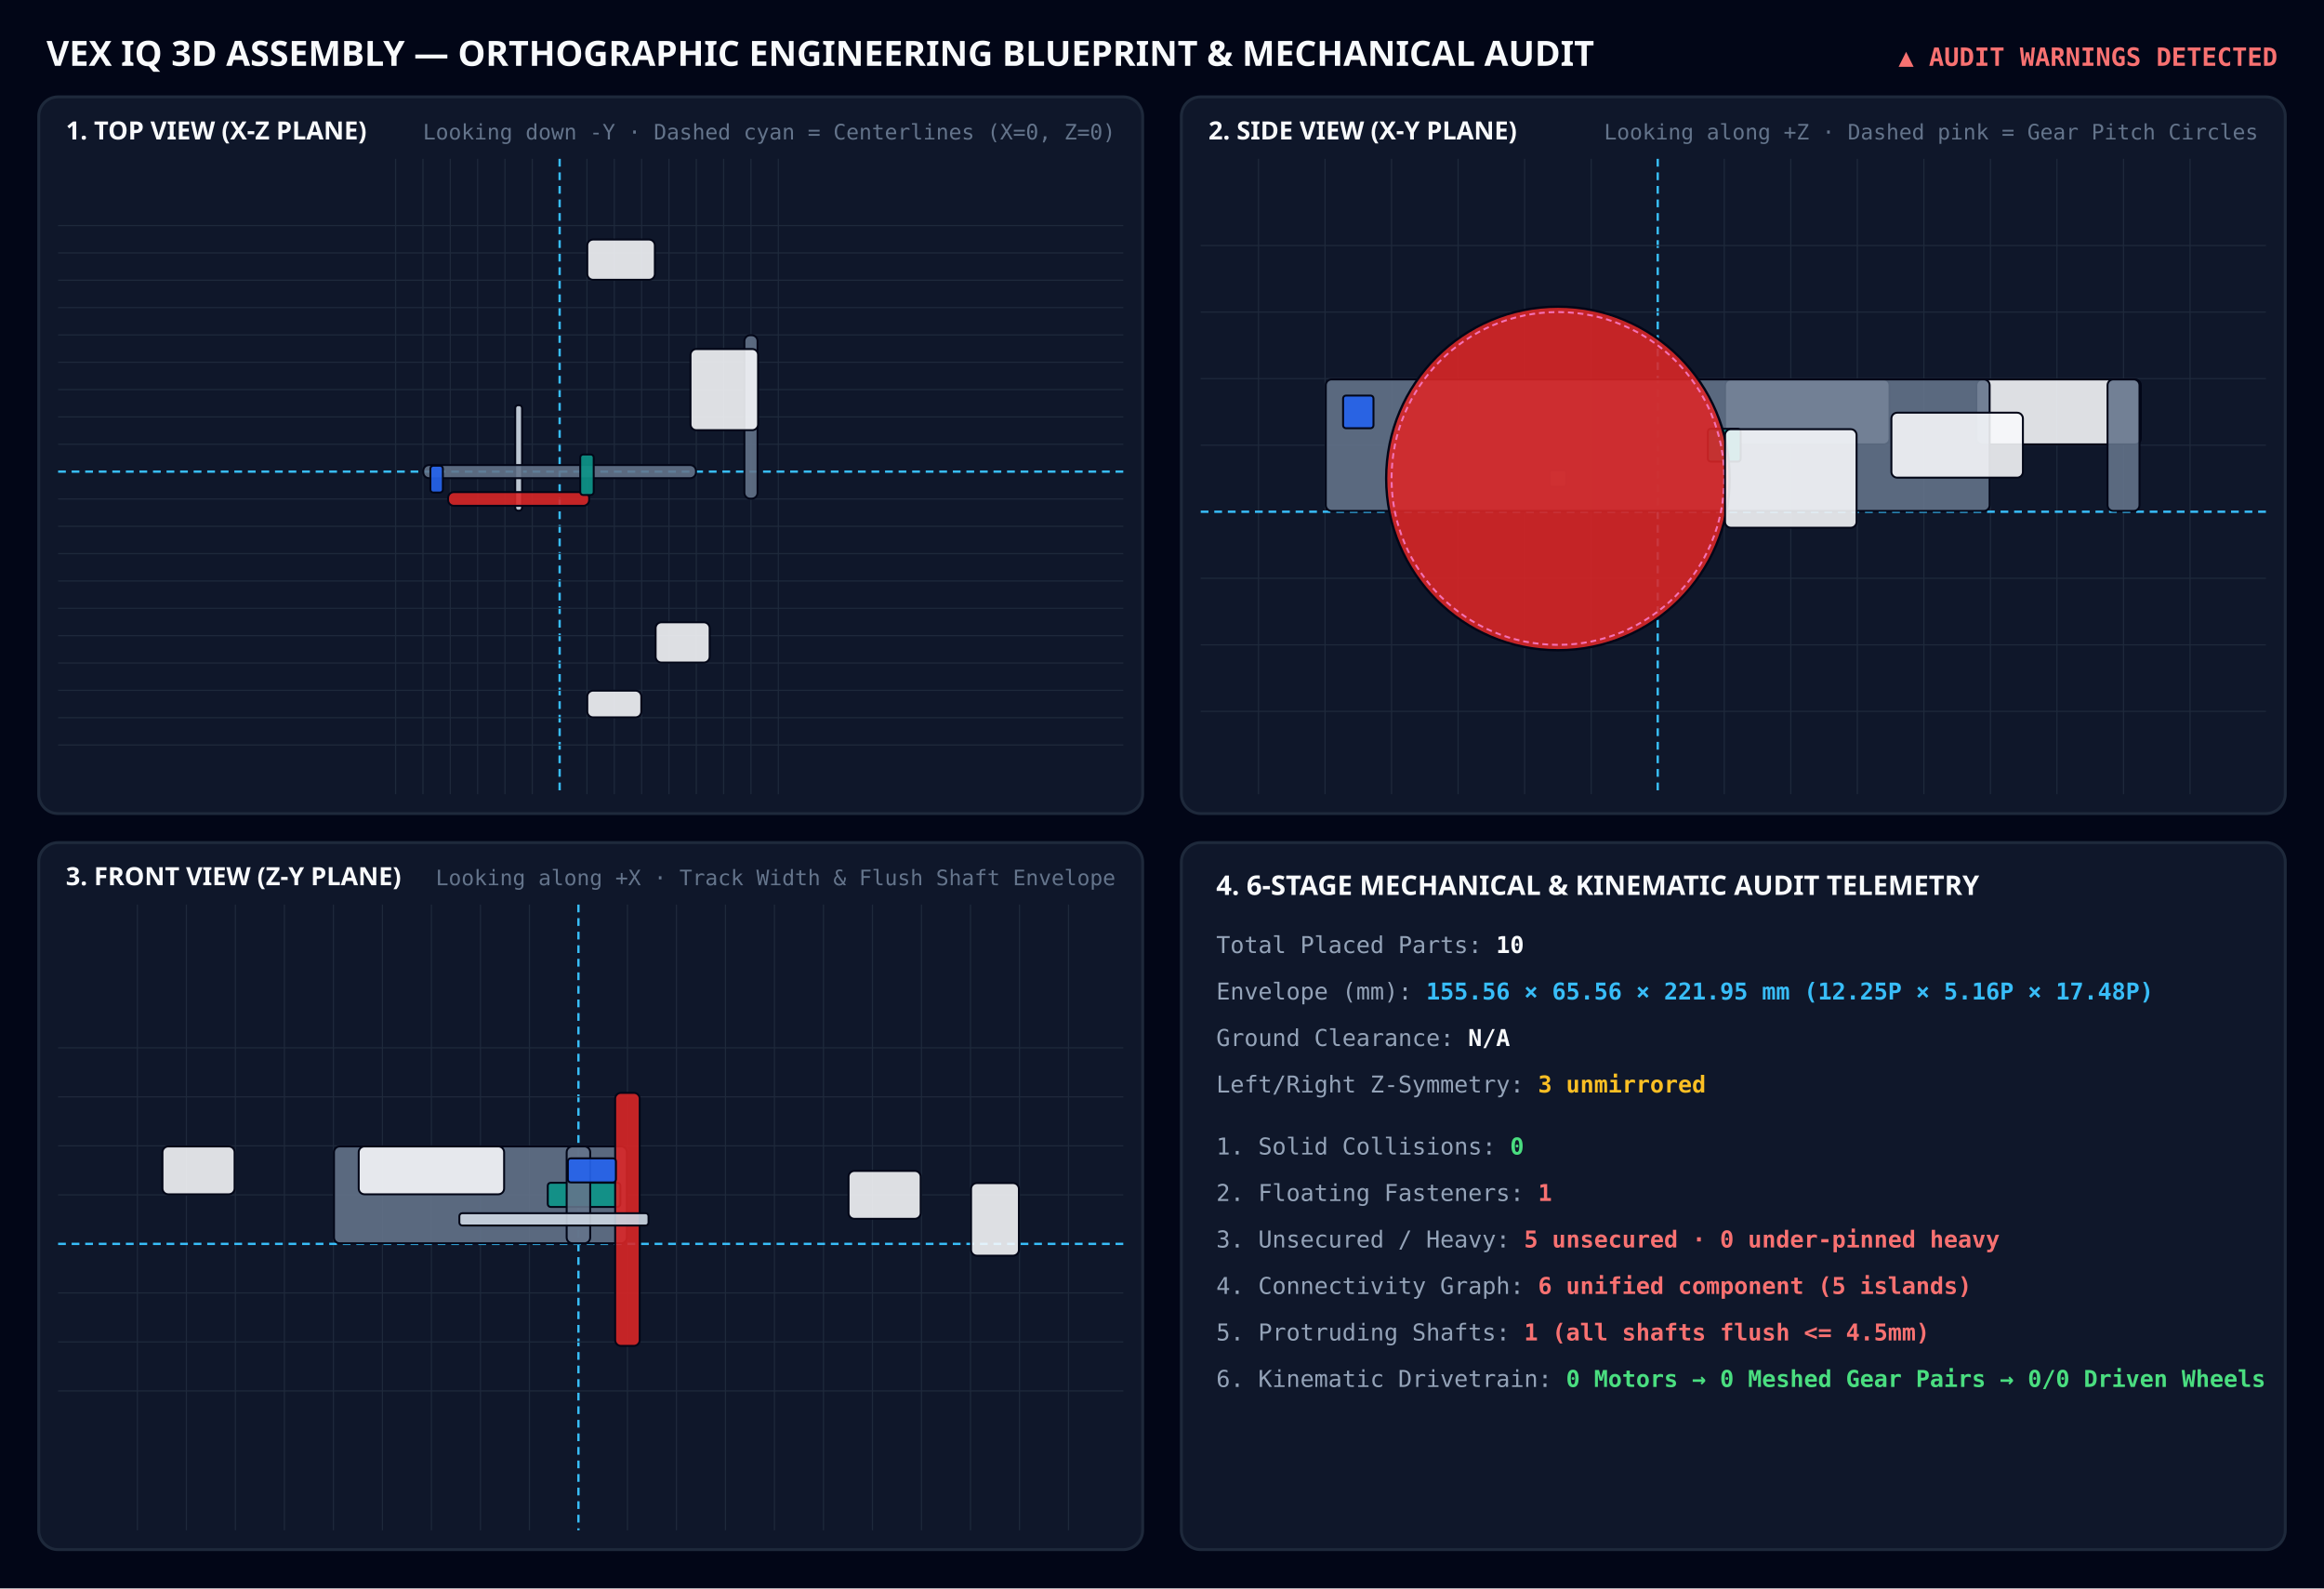
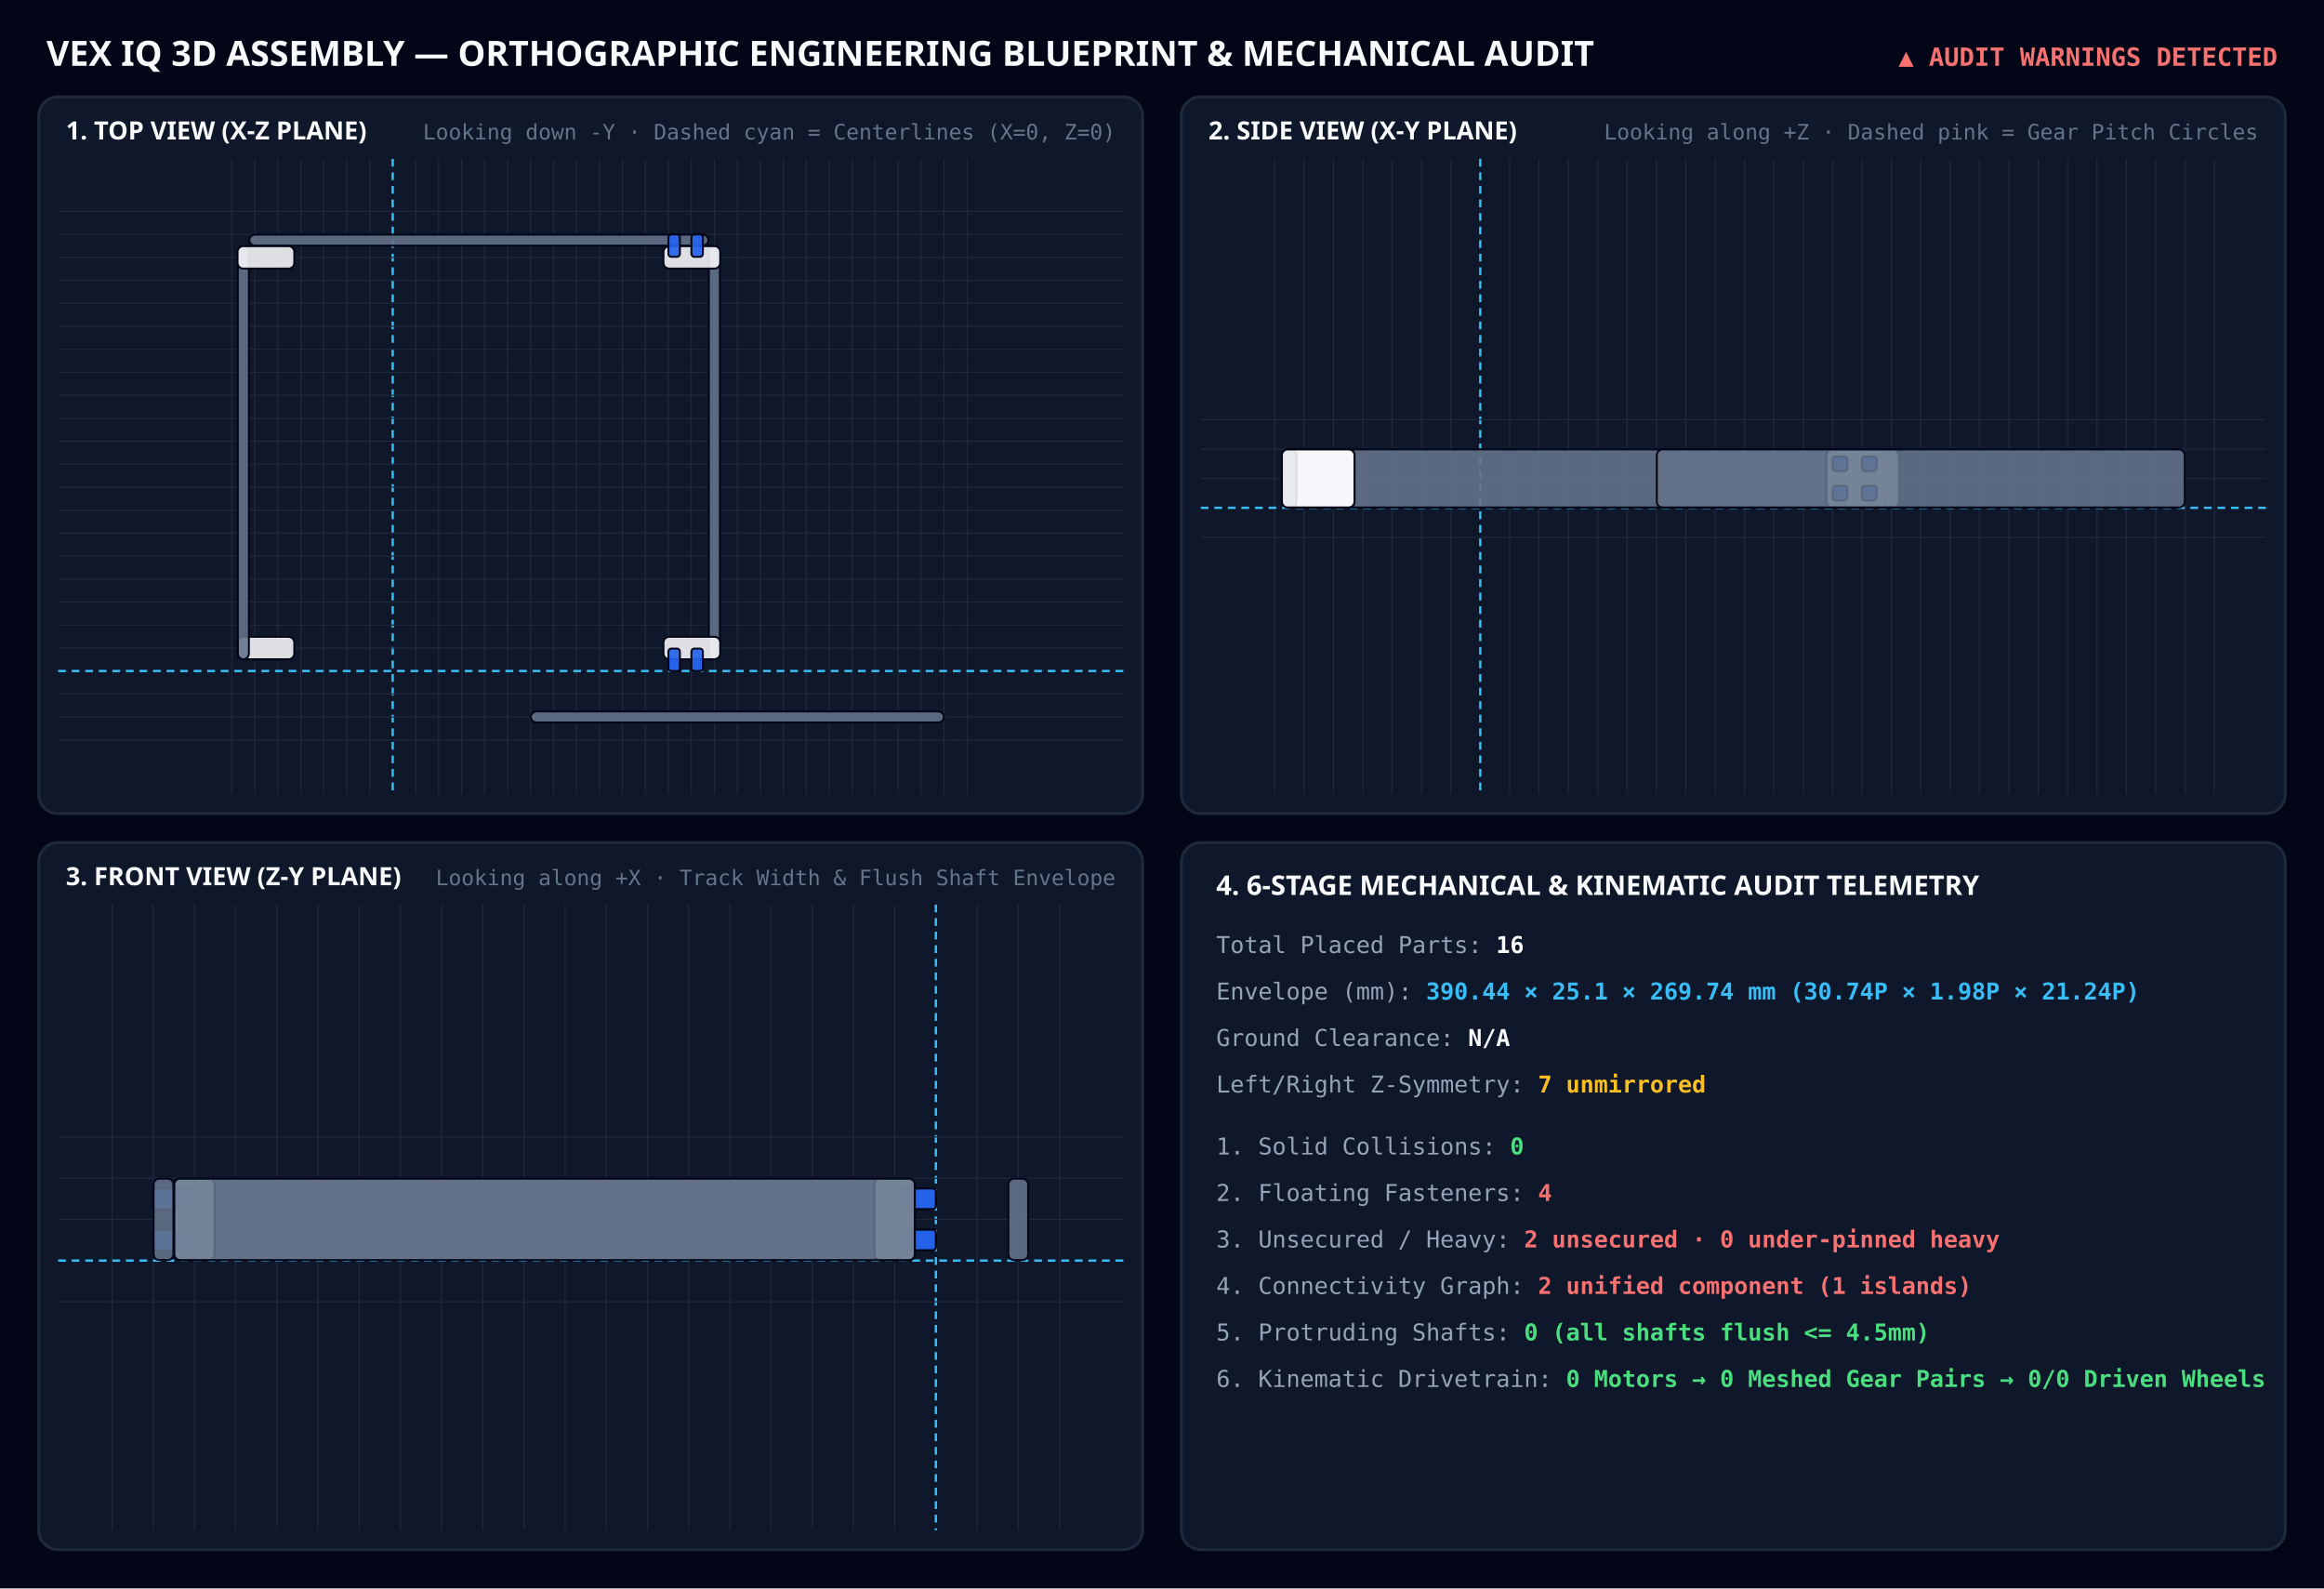
<svg xmlns="http://www.w3.org/2000/svg" viewBox="0 0 1200 820" width="1200" height="820" style="background:#020617;">
  <rect width="1200" height="820" fill="#020617" />
  <text x="24" y="34" fill="#f8fafc" font-family="system-ui, sans-serif" font-size="18" font-weight="800">VEX IQ 3D ASSEMBLY — ORTHOGRAPHIC ENGINEERING BLUEPRINT &amp; MECHANICAL AUDIT</text>
  <text x="1176" y="34" text-anchor="end" fill="#f87171" font-family="monospace" font-size="13" font-weight="700">▲ AUDIT WARNINGS DETECTED</text>
  <rect x="20" y="50" width="570" height="370" rx="10" fill="#0f172a" stroke="#1e293b" stroke-width="1.5" />
  <text x="34" y="72" fill="#f8fafc" font-family="system-ui, sans-serif" font-size="13" font-weight="700">1. TOP VIEW (X-Z PLANE)</text>
  <text x="576" y="72" text-anchor="end" fill="#64748b" font-family="monospace" font-size="11">Looking down -Y · Dashed cyan = Centerlines (X=0, Z=0)</text>
-   <line x1="204.28" y1="82" x2="204.28" y2="410" stroke="#1e293b" stroke-width="0.6" />
-   <line x1="218.4" y1="82" x2="218.4" y2="410" stroke="#1e293b" stroke-width="0.6" />
-   <line x1="232.51" y1="82" x2="232.51" y2="410" stroke="#1e293b" stroke-width="0.6" />
-   <line x1="246.62" y1="82" x2="246.62" y2="410" stroke="#1e293b" stroke-width="0.6" />
-   <line x1="260.74" y1="82" x2="260.74" y2="410" stroke="#1e293b" stroke-width="0.6" />
-   <line x1="274.85" y1="82" x2="274.85" y2="410" stroke="#1e293b" stroke-width="0.6" />
-   <line x1="288.97" y1="82" x2="288.97" y2="410" stroke="#38bdf8" stroke-width="1.2" stroke-dasharray="4 3" />
-   <line x1="303.08" y1="82" x2="303.08" y2="410" stroke="#1e293b" stroke-width="0.6" />
-   <line x1="317.19" y1="82" x2="317.19" y2="410" stroke="#1e293b" stroke-width="0.6" />
-   <line x1="331.31" y1="82" x2="331.31" y2="410" stroke="#1e293b" stroke-width="0.6" />
-   <line x1="345.42" y1="82" x2="345.42" y2="410" stroke="#1e293b" stroke-width="0.6" />
-   <line x1="359.54" y1="82" x2="359.54" y2="410" stroke="#1e293b" stroke-width="0.6" />
-   <line x1="373.65" y1="82" x2="373.65" y2="410" stroke="#1e293b" stroke-width="0.6" />
-   <line x1="387.76" y1="82" x2="387.76" y2="410" stroke="#1e293b" stroke-width="0.6" />
-   <line x1="401.88" y1="82" x2="401.88" y2="410" stroke="#1e293b" stroke-width="0.6" />
-   <line x1="30" y1="116.45" x2="580" y2="116.45" stroke="#1e293b" stroke-width="0.6" />
-   <line x1="30" y1="130.56" x2="580" y2="130.56" stroke="#1e293b" stroke-width="0.6" />
-   <line x1="30" y1="144.67" x2="580" y2="144.67" stroke="#1e293b" stroke-width="0.6" />
-   <line x1="30" y1="158.79" x2="580" y2="158.79" stroke="#1e293b" stroke-width="0.6" />
-   <line x1="30" y1="172.9" x2="580" y2="172.9" stroke="#1e293b" stroke-width="0.6" />
-   <line x1="30" y1="187.02" x2="580" y2="187.02" stroke="#1e293b" stroke-width="0.6" />
-   <line x1="30" y1="201.13" x2="580" y2="201.13" stroke="#1e293b" stroke-width="0.6" />
-   <line x1="30" y1="215.24" x2="580" y2="215.24" stroke="#1e293b" stroke-width="0.6" />
-   <line x1="30" y1="229.36" x2="580" y2="229.36" stroke="#1e293b" stroke-width="0.6" />
-   <line x1="30" y1="243.47" x2="580" y2="243.47" stroke="#38bdf8" stroke-width="1.2" stroke-dasharray="4 3" />
-   <line x1="30" y1="257.59" x2="580" y2="257.59" stroke="#1e293b" stroke-width="0.6" />
-   <line x1="30" y1="271.7" x2="580" y2="271.7" stroke="#1e293b" stroke-width="0.6" />
-   <line x1="30" y1="285.81" x2="580" y2="285.81" stroke="#1e293b" stroke-width="0.6" />
-   <line x1="30" y1="299.93" x2="580" y2="299.93" stroke="#1e293b" stroke-width="0.6" />
-   <line x1="30" y1="314.04" x2="580" y2="314.04" stroke="#1e293b" stroke-width="0.6" />
-   <line x1="30" y1="328.15" x2="580" y2="328.15" stroke="#1e293b" stroke-width="0.6" />
-   <line x1="30" y1="342.27" x2="580" y2="342.27" stroke="#1e293b" stroke-width="0.6" />
-   <line x1="30" y1="356.38" x2="580" y2="356.38" stroke="#1e293b" stroke-width="0.6" />
-   <line x1="30" y1="370.5" x2="580" y2="370.5" stroke="#1e293b" stroke-width="0.6" />
-   <line x1="30" y1="384.61" x2="580" y2="384.61" stroke="#1e293b" stroke-width="0.6" />
-   <rect x="266.03" y="209.18" width="3.53" height="54.47" rx="1.5" fill="#cbd5e1" fill-opacity="0.92" stroke="#020617" stroke-width="1" />
-   <rect x="303.25" y="356.55" width="27.89" height="13.78" rx="3" fill="#f8fafc" fill-opacity="0.88" stroke="#020617" stroke-width="1" />
-   <rect x="231.37" y="254.05" width="72.85" height="7.07" rx="3" fill="#dc2626" fill-opacity="0.88" stroke="#020617" stroke-width="1" />
-   <rect x="218.56" y="240.08" width="140.81" height="6.78" rx="3" fill="#64748b" fill-opacity="0.88" stroke="#020617" stroke-width="1" />
-   <rect x="384.37" y="173.07" width="6.78" height="84.35" rx="3" fill="#64748b" fill-opacity="0.88" stroke="#020617" stroke-width="1" />
-   <rect x="299.6" y="234.64" width="6.96" height="20.9" rx="1.5" fill="#0d9488" fill-opacity="0.92" stroke="#020617" stroke-width="1" />
-   <rect x="338.53" y="321.26" width="27.9" height="20.78" rx="3" fill="#f8fafc" fill-opacity="0.88" stroke="#020617" stroke-width="1" />
-   <rect x="303.25" y="123.67" width="34.88" height="20.77" rx="3" fill="#f8fafc" fill-opacity="0.88" stroke="#020617" stroke-width="1" />
-   <rect x="356.55" y="180.19" width="34.89" height="41.88" rx="3" fill="#f8fafc" fill-opacity="0.88" stroke="#020617" stroke-width="1" />
-   <rect x="222.23" y="240.42" width="6.45" height="13.85" rx="1.5" fill="#2563eb" fill-opacity="0.92" stroke="#020617" stroke-width="1" />
+   <line x1="119.73" y1="82" x2="119.73" y2="410" stroke="#1e293b" stroke-width="0.6" />
+   <line x1="131.59" y1="82" x2="131.59" y2="410" stroke="#1e293b" stroke-width="0.6" />
+   <line x1="143.46" y1="82" x2="143.46" y2="410" stroke="#1e293b" stroke-width="0.6" />
+   <line x1="155.32" y1="82" x2="155.32" y2="410" stroke="#1e293b" stroke-width="0.6" />
+   <line x1="167.18" y1="82" x2="167.18" y2="410" stroke="#1e293b" stroke-width="0.6" />
+   <line x1="179.05" y1="82" x2="179.05" y2="410" stroke="#1e293b" stroke-width="0.6" />
+   <line x1="190.91" y1="82" x2="190.91" y2="410" stroke="#1e293b" stroke-width="0.6" />
+   <line x1="202.77" y1="82" x2="202.77" y2="410" stroke="#38bdf8" stroke-width="1.2" stroke-dasharray="4 3" />
+   <line x1="214.64" y1="82" x2="214.64" y2="410" stroke="#1e293b" stroke-width="0.6" />
+   <line x1="226.5" y1="82" x2="226.5" y2="410" stroke="#1e293b" stroke-width="0.6" />
+   <line x1="238.37" y1="82" x2="238.37" y2="410" stroke="#1e293b" stroke-width="0.6" />
+   <line x1="250.23" y1="82" x2="250.23" y2="410" stroke="#1e293b" stroke-width="0.6" />
+   <line x1="262.09" y1="82" x2="262.09" y2="410" stroke="#1e293b" stroke-width="0.6" />
+   <line x1="273.96" y1="82" x2="273.96" y2="410" stroke="#1e293b" stroke-width="0.6" />
+   <line x1="285.82" y1="82" x2="285.82" y2="410" stroke="#1e293b" stroke-width="0.6" />
+   <line x1="297.68" y1="82" x2="297.68" y2="410" stroke="#1e293b" stroke-width="0.6" />
+   <line x1="309.55" y1="82" x2="309.55" y2="410" stroke="#1e293b" stroke-width="0.6" />
+   <line x1="321.41" y1="82" x2="321.41" y2="410" stroke="#1e293b" stroke-width="0.6" />
+   <line x1="333.28" y1="82" x2="333.28" y2="410" stroke="#1e293b" stroke-width="0.6" />
+   <line x1="345.14" y1="82" x2="345.14" y2="410" stroke="#1e293b" stroke-width="0.6" />
+   <line x1="357" y1="82" x2="357" y2="410" stroke="#1e293b" stroke-width="0.6" />
+   <line x1="368.87" y1="82" x2="368.87" y2="410" stroke="#1e293b" stroke-width="0.6" />
+   <line x1="380.73" y1="82" x2="380.73" y2="410" stroke="#1e293b" stroke-width="0.6" />
+   <line x1="392.59" y1="82" x2="392.59" y2="410" stroke="#1e293b" stroke-width="0.6" />
+   <line x1="404.46" y1="82" x2="404.46" y2="410" stroke="#1e293b" stroke-width="0.6" />
+   <line x1="416.32" y1="82" x2="416.32" y2="410" stroke="#1e293b" stroke-width="0.6" />
+   <line x1="428.19" y1="82" x2="428.19" y2="410" stroke="#1e293b" stroke-width="0.6" />
+   <line x1="440.05" y1="82" x2="440.05" y2="410" stroke="#1e293b" stroke-width="0.6" />
+   <line x1="451.91" y1="82" x2="451.91" y2="410" stroke="#1e293b" stroke-width="0.6" />
+   <line x1="463.78" y1="82" x2="463.78" y2="410" stroke="#1e293b" stroke-width="0.6" />
+   <line x1="475.64" y1="82" x2="475.64" y2="410" stroke="#1e293b" stroke-width="0.6" />
+   <line x1="487.5" y1="82" x2="487.5" y2="410" stroke="#1e293b" stroke-width="0.6" />
+   <line x1="499.37" y1="82" x2="499.37" y2="410" stroke="#1e293b" stroke-width="0.6" />
+   <line x1="30" y1="109.14" x2="580" y2="109.14" stroke="#1e293b" stroke-width="0.6" />
+   <line x1="30" y1="121" x2="580" y2="121" stroke="#1e293b" stroke-width="0.6" />
+   <line x1="30" y1="132.86" x2="580" y2="132.86" stroke="#1e293b" stroke-width="0.6" />
+   <line x1="30" y1="144.73" x2="580" y2="144.73" stroke="#1e293b" stroke-width="0.6" />
+   <line x1="30" y1="156.59" x2="580" y2="156.59" stroke="#1e293b" stroke-width="0.6" />
+   <line x1="30" y1="168.46" x2="580" y2="168.46" stroke="#1e293b" stroke-width="0.6" />
+   <line x1="30" y1="180.32" x2="580" y2="180.32" stroke="#1e293b" stroke-width="0.6" />
+   <line x1="30" y1="192.18" x2="580" y2="192.18" stroke="#1e293b" stroke-width="0.6" />
+   <line x1="30" y1="204.05" x2="580" y2="204.05" stroke="#1e293b" stroke-width="0.6" />
+   <line x1="30" y1="215.91" x2="580" y2="215.91" stroke="#1e293b" stroke-width="0.6" />
+   <line x1="30" y1="227.77" x2="580" y2="227.77" stroke="#1e293b" stroke-width="0.6" />
+   <line x1="30" y1="239.64" x2="580" y2="239.64" stroke="#1e293b" stroke-width="0.6" />
+   <line x1="30" y1="251.5" x2="580" y2="251.5" stroke="#1e293b" stroke-width="0.6" />
+   <line x1="30" y1="263.36" x2="580" y2="263.36" stroke="#1e293b" stroke-width="0.6" />
+   <line x1="30" y1="275.23" x2="580" y2="275.23" stroke="#1e293b" stroke-width="0.6" />
+   <line x1="30" y1="287.09" x2="580" y2="287.09" stroke="#1e293b" stroke-width="0.6" />
+   <line x1="30" y1="298.96" x2="580" y2="298.96" stroke="#1e293b" stroke-width="0.6" />
+   <line x1="30" y1="310.82" x2="580" y2="310.82" stroke="#1e293b" stroke-width="0.6" />
+   <line x1="30" y1="322.68" x2="580" y2="322.68" stroke="#1e293b" stroke-width="0.6" />
+   <line x1="30" y1="334.55" x2="580" y2="334.55" stroke="#1e293b" stroke-width="0.6" />
+   <line x1="30" y1="346.41" x2="580" y2="346.41" stroke="#38bdf8" stroke-width="1.2" stroke-dasharray="4 3" />
+   <line x1="30" y1="358.27" x2="580" y2="358.27" stroke="#1e293b" stroke-width="0.6" />
+   <line x1="30" y1="370.14" x2="580" y2="370.14" stroke="#1e293b" stroke-width="0.6" />
+   <line x1="30" y1="382" x2="580" y2="382" stroke="#1e293b" stroke-width="0.6" />
+   <rect x="345.14" y="334.82" width="5.93" height="11.58" rx="1.5" fill="#2563eb" fill-opacity="0.92" stroke="#020617" stroke-width="1" />
+   <rect x="357.01" y="334.82" width="5.92" height="11.58" rx="1.5" fill="#2563eb" fill-opacity="0.92" stroke="#020617" stroke-width="1" />
+   <rect x="357.01" y="121.39" width="5.92" height="11.58" rx="1.5" fill="#2563eb" fill-opacity="0.92" stroke="#020617" stroke-width="1" />
+   <rect x="345.14" y="121.01" width="5.93" height="11.59" rx="1.5" fill="#2563eb" fill-opacity="0.92" stroke="#020617" stroke-width="1" />
+   <rect x="122.64" y="328.76" width="29.32" height="11.58" rx="3" fill="#f8fafc" fill-opacity="0.88" stroke="#020617" stroke-width="1" />
+   <rect x="128.77" y="121.12" width="236.99" height="5.7" rx="3" fill="#64748b" fill-opacity="0.88" stroke="#020617" stroke-width="1" />
+   <rect x="366.02" y="127.07" width="5.7" height="213.27" rx="3" fill="#64748b" fill-opacity="0.88" stroke="#020617" stroke-width="1" />
+   <rect x="342.57" y="328.76" width="29.32" height="11.58" rx="3" fill="#f8fafc" fill-opacity="0.88" stroke="#020617" stroke-width="1" />
+   <rect x="122.81" y="127.07" width="5.7" height="213.27" rx="3" fill="#64748b" fill-opacity="0.88" stroke="#020617" stroke-width="1" />
+   <rect x="274.1" y="367.29" width="213.26" height="5.7" rx="3" fill="#64748b" fill-opacity="0.88" stroke="#020617" stroke-width="1" />
+   <rect x="342.57" y="127.07" width="29.32" height="11.59" rx="3" fill="#f8fafc" fill-opacity="0.88" stroke="#020617" stroke-width="1" />
+   <rect x="122.64" y="127.07" width="29.32" height="11.59" rx="3" fill="#f8fafc" fill-opacity="0.88" stroke="#020617" stroke-width="1" />
+   <rect x="345.14" y="334.82" width="5.93" height="11.58" rx="1.5" fill="#2563eb" fill-opacity="0.92" stroke="#020617" stroke-width="1" />
+   <rect x="357.01" y="334.82" width="5.92" height="11.58" rx="1.5" fill="#2563eb" fill-opacity="0.92" stroke="#020617" stroke-width="1" />
+   <rect x="357.01" y="121.01" width="5.92" height="11.59" rx="1.5" fill="#2563eb" fill-opacity="0.92" stroke="#020617" stroke-width="1" />
+   <rect x="345.14" y="121.01" width="5.93" height="11.59" rx="1.5" fill="#2563eb" fill-opacity="0.92" stroke="#020617" stroke-width="1" />
  <rect x="610" y="50" width="570" height="370" rx="10" fill="#0f172a" stroke="#1e293b" stroke-width="1.5" />
  <text x="624" y="72" fill="#f8fafc" font-family="system-ui, sans-serif" font-size="13" font-weight="700">2. SIDE VIEW (X-Y PLANE)</text>
  <text x="1166" y="72" text-anchor="end" fill="#64748b" font-family="monospace" font-size="11">Looking along +Z · Dashed pink = Gear Pitch Circles</text>
-   <line x1="649.82" y1="82" x2="649.82" y2="410" stroke="#1e293b" stroke-width="0.6" />
-   <line x1="684.18" y1="82" x2="684.18" y2="410" stroke="#1e293b" stroke-width="0.6" />
-   <line x1="718.53" y1="82" x2="718.53" y2="410" stroke="#1e293b" stroke-width="0.6" />
-   <line x1="752.89" y1="82" x2="752.89" y2="410" stroke="#1e293b" stroke-width="0.6" />
-   <line x1="787.25" y1="82" x2="787.25" y2="410" stroke="#1e293b" stroke-width="0.6" />
-   <line x1="821.61" y1="82" x2="821.61" y2="410" stroke="#1e293b" stroke-width="0.6" />
-   <line x1="855.97" y1="82" x2="855.97" y2="410" stroke="#38bdf8" stroke-width="1.2" stroke-dasharray="4 3" />
-   <line x1="890.33" y1="82" x2="890.33" y2="410" stroke="#1e293b" stroke-width="0.6" />
-   <line x1="924.68" y1="82" x2="924.68" y2="410" stroke="#1e293b" stroke-width="0.6" />
-   <line x1="959.04" y1="82" x2="959.04" y2="410" stroke="#1e293b" stroke-width="0.6" />
-   <line x1="993.4" y1="82" x2="993.4" y2="410" stroke="#1e293b" stroke-width="0.6" />
-   <line x1="1027.76" y1="82" x2="1027.76" y2="410" stroke="#1e293b" stroke-width="0.6" />
-   <line x1="1062.12" y1="82" x2="1062.12" y2="410" stroke="#1e293b" stroke-width="0.6" />
-   <line x1="1096.48" y1="82" x2="1096.48" y2="410" stroke="#1e293b" stroke-width="0.6" />
-   <line x1="1130.84" y1="82" x2="1130.84" y2="410" stroke="#1e293b" stroke-width="0.6" />
-   <line x1="620" y1="367.25" x2="1170" y2="367.25" stroke="#1e293b" stroke-width="0.6" />
-   <line x1="620" y1="332.9" x2="1170" y2="332.9" stroke="#1e293b" stroke-width="0.6" />
-   <line x1="620" y1="298.54" x2="1170" y2="298.54" stroke="#1e293b" stroke-width="0.6" />
-   <line x1="620" y1="264.18" x2="1170" y2="264.18" stroke="#38bdf8" stroke-width="1.2" stroke-dasharray="4 3" />
-   <line x1="620" y1="229.82" x2="1170" y2="229.82" stroke="#1e293b" stroke-width="0.6" />
-   <line x1="620" y1="195.46" x2="1170" y2="195.46" stroke="#1e293b" stroke-width="0.6" />
-   <line x1="620" y1="161.1" x2="1170" y2="161.1" stroke="#1e293b" stroke-width="0.6" />
-   <line x1="620" y1="126.75" x2="1170" y2="126.75" stroke="#1e293b" stroke-width="0.6" />
-   <rect x="890.73" y="195.87" width="84.92" height="33.54" rx="3" fill="#f8fafc" fill-opacity="0.88" stroke="#020617" stroke-width="1" />
-   <rect x="1020.5" y="195.87" width="84.92" height="33.54" rx="3" fill="#f8fafc" fill-opacity="0.88" stroke="#020617" stroke-width="1" />
-   <rect x="1088.23" y="195.87" width="16.5" height="67.9" rx="3" fill="#64748b" fill-opacity="0.88" stroke="#020617" stroke-width="1" />
-   <rect x="800.13" y="242.7" width="8.6" height="8.6" rx="1.5" fill="#cbd5e1" fill-opacity="0.92" stroke="#020617" stroke-width="1" />
-   <rect x="684.58" y="195.87" width="342.77" height="67.9" rx="3" fill="#64748b" fill-opacity="0.88" stroke="#020617" stroke-width="1" />
-   <rect x="881.86" y="221.35" width="16.93" height="16.94" rx="1.5" fill="#0d9488" fill-opacity="0.92" stroke="#020617" stroke-width="1" />
-   <rect x="693.51" y="204.2" width="15.69" height="16.88" rx="1.5" fill="#2563eb" fill-opacity="0.92" stroke="#020617" stroke-width="1" />
-   <circle cx="804.43" cy="247" r="88.68" fill="#dc2626" fill-opacity="0.88" stroke="#020617" stroke-width="1.2" />
-   <circle cx="804.43" cy="247" r="85.9" fill="none" stroke="#f472b6" stroke-width="1" stroke-dasharray="3 2" />
-   <rect x="976.63" y="213.05" width="67.9" height="33.54" rx="3" fill="#f8fafc" fill-opacity="0.88" stroke="#020617" stroke-width="1" />
-   <rect x="890.73" y="221.57" width="67.91" height="50.86" rx="3" fill="#f8fafc" fill-opacity="0.88" stroke="#020617" stroke-width="1" />
+   <line x1="658.19" y1="82" x2="658.19" y2="410" stroke="#1e293b" stroke-width="0.6" />
+   <line x1="673.36" y1="82" x2="673.36" y2="410" stroke="#1e293b" stroke-width="0.6" />
+   <line x1="688.52" y1="82" x2="688.52" y2="410" stroke="#1e293b" stroke-width="0.6" />
+   <line x1="703.69" y1="82" x2="703.69" y2="410" stroke="#1e293b" stroke-width="0.6" />
+   <line x1="718.85" y1="82" x2="718.85" y2="410" stroke="#1e293b" stroke-width="0.6" />
+   <line x1="734.01" y1="82" x2="734.01" y2="410" stroke="#1e293b" stroke-width="0.6" />
+   <line x1="749.18" y1="82" x2="749.18" y2="410" stroke="#1e293b" stroke-width="0.6" />
+   <line x1="764.34" y1="82" x2="764.34" y2="410" stroke="#38bdf8" stroke-width="1.2" stroke-dasharray="4 3" />
+   <line x1="779.5" y1="82" x2="779.5" y2="410" stroke="#1e293b" stroke-width="0.6" />
+   <line x1="794.67" y1="82" x2="794.67" y2="410" stroke="#1e293b" stroke-width="0.6" />
+   <line x1="809.83" y1="82" x2="809.83" y2="410" stroke="#1e293b" stroke-width="0.6" />
+   <line x1="825" y1="82" x2="825" y2="410" stroke="#1e293b" stroke-width="0.6" />
+   <line x1="840.16" y1="82" x2="840.16" y2="410" stroke="#1e293b" stroke-width="0.6" />
+   <line x1="855.32" y1="82" x2="855.32" y2="410" stroke="#1e293b" stroke-width="0.6" />
+   <line x1="870.49" y1="82" x2="870.49" y2="410" stroke="#1e293b" stroke-width="0.6" />
+   <line x1="885.65" y1="82" x2="885.65" y2="410" stroke="#1e293b" stroke-width="0.6" />
+   <line x1="900.81" y1="82" x2="900.81" y2="410" stroke="#1e293b" stroke-width="0.6" />
+   <line x1="915.98" y1="82" x2="915.98" y2="410" stroke="#1e293b" stroke-width="0.6" />
+   <line x1="931.14" y1="82" x2="931.14" y2="410" stroke="#1e293b" stroke-width="0.6" />
+   <line x1="946.3" y1="82" x2="946.3" y2="410" stroke="#1e293b" stroke-width="0.6" />
+   <line x1="961.47" y1="82" x2="961.47" y2="410" stroke="#1e293b" stroke-width="0.6" />
+   <line x1="976.63" y1="82" x2="976.63" y2="410" stroke="#1e293b" stroke-width="0.6" />
+   <line x1="991.8" y1="82" x2="991.8" y2="410" stroke="#1e293b" stroke-width="0.6" />
+   <line x1="1006.96" y1="82" x2="1006.96" y2="410" stroke="#1e293b" stroke-width="0.6" />
+   <line x1="1022.12" y1="82" x2="1022.12" y2="410" stroke="#1e293b" stroke-width="0.6" />
+   <line x1="1037.29" y1="82" x2="1037.29" y2="410" stroke="#1e293b" stroke-width="0.6" />
+   <line x1="1052.45" y1="82" x2="1052.45" y2="410" stroke="#1e293b" stroke-width="0.6" />
+   <line x1="1067.61" y1="82" x2="1067.61" y2="410" stroke="#1e293b" stroke-width="0.6" />
+   <line x1="1082.78" y1="82" x2="1082.78" y2="410" stroke="#1e293b" stroke-width="0.6" />
+   <line x1="1097.94" y1="82" x2="1097.94" y2="410" stroke="#1e293b" stroke-width="0.6" />
+   <line x1="1113.11" y1="82" x2="1113.11" y2="410" stroke="#1e293b" stroke-width="0.6" />
+   <line x1="1128.27" y1="82" x2="1128.27" y2="410" stroke="#1e293b" stroke-width="0.6" />
+   <line x1="1143.43" y1="82" x2="1143.43" y2="410" stroke="#1e293b" stroke-width="0.6" />
+   <line x1="620" y1="277.33" x2="1170" y2="277.33" stroke="#1e293b" stroke-width="0.6" />
+   <line x1="620" y1="262.16" x2="1170" y2="262.16" stroke="#38bdf8" stroke-width="1.2" stroke-dasharray="4 3" />
+   <line x1="620" y1="247" x2="1170" y2="247" stroke="#1e293b" stroke-width="0.6" />
+   <line x1="620" y1="231.84" x2="1170" y2="231.84" stroke="#1e293b" stroke-width="0.6" />
+   <line x1="620" y1="216.67" x2="1170" y2="216.67" stroke="#1e293b" stroke-width="0.6" />
+   <rect x="669.75" y="232.02" width="302.91" height="29.96" rx="3" fill="#64748b" fill-opacity="0.88" stroke="#020617" stroke-width="1" />
+   <rect x="961.47" y="235.63" width="7.57" height="7.57" rx="1.5" fill="#2563eb" fill-opacity="0.92" stroke="#020617" stroke-width="1" />
+   <rect x="946.31" y="235.63" width="7.57" height="7.57" rx="1.5" fill="#2563eb" fill-opacity="0.92" stroke="#020617" stroke-width="1" />
+   <rect x="946.31" y="250.8" width="7.57" height="7.57" rx="1.5" fill="#2563eb" fill-opacity="0.92" stroke="#020617" stroke-width="1" />
+   <rect x="961.47" y="250.8" width="7.57" height="7.57" rx="1.5" fill="#2563eb" fill-opacity="0.92" stroke="#020617" stroke-width="1" />
+   <rect x="943.02" y="232.02" width="37.48" height="29.96" rx="3" fill="#f8fafc" fill-opacity="0.88" stroke="#020617" stroke-width="1" />
+   <rect x="661.91" y="232.02" width="37.48" height="29.96" rx="3" fill="#f8fafc" fill-opacity="0.88" stroke="#020617" stroke-width="1" />
+   <rect x="972.99" y="232.02" width="7.28" height="29.96" rx="3" fill="#64748b" fill-opacity="0.88" stroke="#020617" stroke-width="1" />
+   <rect x="662.13" y="232.02" width="7.29" height="29.96" rx="3" fill="#64748b" fill-opacity="0.88" stroke="#020617" stroke-width="1" />
+   <rect x="943.02" y="232.02" width="37.48" height="29.96" rx="3" fill="#f8fafc" fill-opacity="0.88" stroke="#020617" stroke-width="1" />
+   <rect x="661.91" y="232.02" width="37.48" height="29.96" rx="3" fill="#f8fafc" fill-opacity="0.88" stroke="#020617" stroke-width="1" />
+   <rect x="946.31" y="235.63" width="7.57" height="7.57" rx="1.5" fill="#2563eb" fill-opacity="0.92" stroke="#020617" stroke-width="1" />
+   <rect x="961.47" y="235.63" width="7.57" height="7.57" rx="1.5" fill="#2563eb" fill-opacity="0.92" stroke="#020617" stroke-width="1" />
+   <rect x="946.31" y="250.8" width="7.57" height="7.57" rx="1.5" fill="#2563eb" fill-opacity="0.92" stroke="#020617" stroke-width="1" />
+   <rect x="961.47" y="250.8" width="7.57" height="7.57" rx="1.5" fill="#2563eb" fill-opacity="0.92" stroke="#020617" stroke-width="1" />
+   <rect x="855.5" y="232.02" width="272.59" height="29.96" rx="3" fill="#64748b" fill-opacity="0.88" stroke="#020617" stroke-width="1" />
  <rect x="20" y="435" width="570" height="365" rx="10" fill="#0f172a" stroke="#1e293b" stroke-width="1.5" />
  <text x="34" y="457" fill="#f8fafc" font-family="system-ui, sans-serif" font-size="13" font-weight="700">3. FRONT VIEW (Z-Y PLANE)</text>
  <text x="576" y="457" text-anchor="end" fill="#64748b" font-family="monospace" font-size="11">Looking along +X · Track Width &amp; Flush Shaft Envelope</text>
-   <line x1="70.94" y1="467" x2="70.94" y2="790" stroke="#1e293b" stroke-width="0.6" />
-   <line x1="96.24" y1="467" x2="96.24" y2="790" stroke="#1e293b" stroke-width="0.6" />
-   <line x1="121.54" y1="467" x2="121.54" y2="790" stroke="#1e293b" stroke-width="0.6" />
-   <line x1="146.85" y1="467" x2="146.85" y2="790" stroke="#1e293b" stroke-width="0.6" />
-   <line x1="172.15" y1="467" x2="172.15" y2="790" stroke="#1e293b" stroke-width="0.6" />
-   <line x1="197.46" y1="467" x2="197.46" y2="790" stroke="#1e293b" stroke-width="0.6" />
-   <line x1="222.76" y1="467" x2="222.76" y2="790" stroke="#1e293b" stroke-width="0.6" />
-   <line x1="248.07" y1="467" x2="248.07" y2="790" stroke="#1e293b" stroke-width="0.6" />
-   <line x1="273.37" y1="467" x2="273.37" y2="790" stroke="#1e293b" stroke-width="0.6" />
-   <line x1="298.67" y1="467" x2="298.67" y2="790" stroke="#38bdf8" stroke-width="1.2" stroke-dasharray="4 3" />
-   <line x1="323.98" y1="467" x2="323.98" y2="790" stroke="#1e293b" stroke-width="0.6" />
-   <line x1="349.28" y1="467" x2="349.28" y2="790" stroke="#1e293b" stroke-width="0.6" />
-   <line x1="374.59" y1="467" x2="374.59" y2="790" stroke="#1e293b" stroke-width="0.6" />
-   <line x1="399.89" y1="467" x2="399.89" y2="790" stroke="#1e293b" stroke-width="0.6" />
-   <line x1="425.2" y1="467" x2="425.2" y2="790" stroke="#1e293b" stroke-width="0.6" />
-   <line x1="450.5" y1="467" x2="450.5" y2="790" stroke="#1e293b" stroke-width="0.6" />
-   <line x1="475.8" y1="467" x2="475.8" y2="790" stroke="#1e293b" stroke-width="0.6" />
-   <line x1="501.11" y1="467" x2="501.11" y2="790" stroke="#1e293b" stroke-width="0.6" />
-   <line x1="526.41" y1="467" x2="526.41" y2="790" stroke="#1e293b" stroke-width="0.6" />
-   <line x1="551.72" y1="467" x2="551.72" y2="790" stroke="#1e293b" stroke-width="0.6" />
-   <line x1="30" y1="718.06" x2="580" y2="718.06" stroke="#1e293b" stroke-width="0.6" />
-   <line x1="30" y1="692.76" x2="580" y2="692.76" stroke="#1e293b" stroke-width="0.6" />
-   <line x1="30" y1="667.46" x2="580" y2="667.46" stroke="#1e293b" stroke-width="0.6" />
-   <line x1="30" y1="642.15" x2="580" y2="642.15" stroke="#38bdf8" stroke-width="1.2" stroke-dasharray="4 3" />
-   <line x1="30" y1="616.85" x2="580" y2="616.85" stroke="#1e293b" stroke-width="0.6" />
-   <line x1="30" y1="591.54" x2="580" y2="591.54" stroke="#1e293b" stroke-width="0.6" />
-   <line x1="30" y1="566.24" x2="580" y2="566.24" stroke="#1e293b" stroke-width="0.6" />
-   <line x1="30" y1="540.94" x2="580" y2="540.94" stroke="#1e293b" stroke-width="0.6" />
-   <rect x="172.45" y="591.84" width="151.23" height="50.01" rx="3" fill="#64748b" fill-opacity="0.88" stroke="#020617" stroke-width="1" />
-   <rect x="185.22" y="591.84" width="75.08" height="24.71" rx="3" fill="#f8fafc" fill-opacity="0.88" stroke="#020617" stroke-width="1" />
-   <rect x="438.15" y="604.49" width="37.24" height="24.71" rx="3" fill="#f8fafc" fill-opacity="0.88" stroke="#020617" stroke-width="1" />
-   <rect x="83.89" y="591.84" width="37.24" height="24.71" rx="3" fill="#f8fafc" fill-opacity="0.88" stroke="#020617" stroke-width="1" />
-   <rect x="501.41" y="610.77" width="24.7" height="37.46" rx="3" fill="#f8fafc" fill-opacity="0.88" stroke="#020617" stroke-width="1" />
-   <rect x="282.84" y="610.61" width="37.47" height="12.47" rx="1.5" fill="#0d9488" fill-opacity="0.92" stroke="#020617" stroke-width="1" />
-   <rect x="292.6" y="591.84" width="12.15" height="50.01" rx="3" fill="#64748b" fill-opacity="0.88" stroke="#020617" stroke-width="1" />
-   <rect x="317.64" y="564.19" width="12.67" height="130.62" rx="3" fill="#dc2626" fill-opacity="0.88" stroke="#020617" stroke-width="1" />
-   <rect x="237.19" y="626.33" width="97.67" height="6.34" rx="1.5" fill="#cbd5e1" fill-opacity="0.92" stroke="#020617" stroke-width="1" />
-   <rect x="293.21" y="597.98" width="24.83" height="12.43" rx="1.5" fill="#2563eb" fill-opacity="0.92" stroke="#020617" stroke-width="1" />
+   <line x1="57.83" y1="467" x2="57.83" y2="790" stroke="#1e293b" stroke-width="0.6" />
+   <line x1="79.1" y1="467" x2="79.1" y2="790" stroke="#1e293b" stroke-width="0.6" />
+   <line x1="100.37" y1="467" x2="100.37" y2="790" stroke="#1e293b" stroke-width="0.6" />
+   <line x1="121.64" y1="467" x2="121.64" y2="790" stroke="#1e293b" stroke-width="0.6" />
+   <line x1="142.91" y1="467" x2="142.91" y2="790" stroke="#1e293b" stroke-width="0.6" />
+   <line x1="164.18" y1="467" x2="164.18" y2="790" stroke="#1e293b" stroke-width="0.6" />
+   <line x1="185.45" y1="467" x2="185.45" y2="790" stroke="#1e293b" stroke-width="0.6" />
+   <line x1="206.72" y1="467" x2="206.72" y2="790" stroke="#1e293b" stroke-width="0.6" />
+   <line x1="227.99" y1="467" x2="227.99" y2="790" stroke="#1e293b" stroke-width="0.6" />
+   <line x1="249.26" y1="467" x2="249.26" y2="790" stroke="#1e293b" stroke-width="0.6" />
+   <line x1="270.53" y1="467" x2="270.53" y2="790" stroke="#1e293b" stroke-width="0.6" />
+   <line x1="291.8" y1="467" x2="291.8" y2="790" stroke="#1e293b" stroke-width="0.6" />
+   <line x1="313.07" y1="467" x2="313.07" y2="790" stroke="#1e293b" stroke-width="0.6" />
+   <line x1="334.34" y1="467" x2="334.34" y2="790" stroke="#1e293b" stroke-width="0.6" />
+   <line x1="355.61" y1="467" x2="355.61" y2="790" stroke="#1e293b" stroke-width="0.6" />
+   <line x1="376.88" y1="467" x2="376.88" y2="790" stroke="#1e293b" stroke-width="0.6" />
+   <line x1="398.15" y1="467" x2="398.15" y2="790" stroke="#1e293b" stroke-width="0.6" />
+   <line x1="419.42" y1="467" x2="419.42" y2="790" stroke="#1e293b" stroke-width="0.6" />
+   <line x1="440.69" y1="467" x2="440.69" y2="790" stroke="#1e293b" stroke-width="0.6" />
+   <line x1="461.96" y1="467" x2="461.96" y2="790" stroke="#1e293b" stroke-width="0.6" />
+   <line x1="483.23" y1="467" x2="483.23" y2="790" stroke="#38bdf8" stroke-width="1.2" stroke-dasharray="4 3" />
+   <line x1="504.5" y1="467" x2="504.5" y2="790" stroke="#1e293b" stroke-width="0.6" />
+   <line x1="525.77" y1="467" x2="525.77" y2="790" stroke="#1e293b" stroke-width="0.6" />
+   <line x1="547.04" y1="467" x2="547.04" y2="790" stroke="#1e293b" stroke-width="0.6" />
+   <line x1="30" y1="672.04" x2="580" y2="672.04" stroke="#1e293b" stroke-width="0.6" />
+   <line x1="30" y1="650.77" x2="580" y2="650.77" stroke="#38bdf8" stroke-width="1.2" stroke-dasharray="4 3" />
+   <line x1="30" y1="629.5" x2="580" y2="629.5" stroke="#1e293b" stroke-width="0.6" />
+   <line x1="30" y1="608.23" x2="580" y2="608.23" stroke="#1e293b" stroke-width="0.6" />
+   <line x1="30" y1="586.96" x2="580" y2="586.96" stroke="#1e293b" stroke-width="0.6" />
+   <rect x="520.66" y="608.48" width="10.22" height="42.04" rx="3" fill="#64748b" fill-opacity="0.88" stroke="#020617" stroke-width="1" />
+   <rect x="89.99" y="608.48" width="382.35" height="42.04" rx="3" fill="#64748b" fill-opacity="0.88" stroke="#020617" stroke-width="1" />
+   <rect x="462.44" y="613.56" width="20.77" height="10.61" rx="1.5" fill="#2563eb" fill-opacity="0.92" stroke="#020617" stroke-width="1" />
+   <rect x="462.44" y="634.83" width="20.77" height="10.61" rx="1.5" fill="#2563eb" fill-opacity="0.92" stroke="#020617" stroke-width="1" />
+   <rect x="79.79" y="634.83" width="20.77" height="10.61" rx="1.5" fill="#2563eb" fill-opacity="0.92" stroke="#020617" stroke-width="1" />
+   <rect x="79.12" y="613.56" width="20.77" height="10.61" rx="1.5" fill="#2563eb" fill-opacity="0.92" stroke="#020617" stroke-width="1" />
+   <rect x="451.58" y="608.48" width="20.76" height="42.04" rx="3" fill="#f8fafc" fill-opacity="0.88" stroke="#020617" stroke-width="1" />
+   <rect x="89.99" y="608.48" width="20.76" height="42.04" rx="3" fill="#f8fafc" fill-opacity="0.88" stroke="#020617" stroke-width="1" />
+   <rect x="462.44" y="613.56" width="20.77" height="10.61" rx="1.5" fill="#2563eb" fill-opacity="0.92" stroke="#020617" stroke-width="1" />
+   <rect x="462.44" y="634.83" width="20.77" height="10.61" rx="1.5" fill="#2563eb" fill-opacity="0.92" stroke="#020617" stroke-width="1" />
+   <rect x="79.12" y="613.56" width="20.77" height="10.61" rx="1.5" fill="#2563eb" fill-opacity="0.92" stroke="#020617" stroke-width="1" />
+   <rect x="79.12" y="634.83" width="20.77" height="10.61" rx="1.5" fill="#2563eb" fill-opacity="0.92" stroke="#020617" stroke-width="1" />
+   <rect x="79.31" y="608.48" width="10.22" height="42.04" rx="3" fill="#64748b" fill-opacity="0.88" stroke="#020617" stroke-width="1" />
+   <rect x="89.99" y="608.48" width="20.76" height="42.04" rx="3" fill="#f8fafc" fill-opacity="0.88" stroke="#020617" stroke-width="1" />
+   <rect x="451.58" y="608.48" width="20.76" height="42.04" rx="3" fill="#f8fafc" fill-opacity="0.88" stroke="#020617" stroke-width="1" />
+   <rect x="89.99" y="608.48" width="382.35" height="42.04" rx="3" fill="#64748b" fill-opacity="0.88" stroke="#020617" stroke-width="1" />
  <rect x="610" y="435" width="570" height="365" rx="10" fill="#0f172a" stroke="#1e293b" stroke-width="1.5" />
  <text x="628" y="462" fill="#f8fafc" font-family="system-ui, sans-serif" font-size="14" font-weight="700">4. 6-STAGE MECHANICAL &amp; KINEMATIC AUDIT TELEMETRY</text>
-   <text x="628" y="492" fill="#94a3b8" font-family="monospace" font-size="12">Total Placed Parts:       <tspan fill="#f8fafc" font-weight="700">10</tspan>
-   </text>
-   <text x="628" y="516" fill="#94a3b8" font-family="monospace" font-size="12">Envelope (mm):            <tspan fill="#38bdf8" font-weight="700">155.56 × 65.56 × 221.95 mm (12.25P × 5.16P × 17.48P)</tspan>
+   <text x="628" y="492" fill="#94a3b8" font-family="monospace" font-size="12">Total Placed Parts:       <tspan fill="#f8fafc" font-weight="700">16</tspan>
+   </text>
+   <text x="628" y="516" fill="#94a3b8" font-family="monospace" font-size="12">Envelope (mm):            <tspan fill="#38bdf8" font-weight="700">390.44 × 25.1 × 269.74 mm (30.74P × 1.98P × 21.24P)</tspan>
  </text>
  <text x="628" y="540" fill="#94a3b8" font-family="monospace" font-size="12">Ground Clearance:         <tspan fill="#f8fafc" font-weight="700">N/A</tspan>
  </text>
-   <text x="628" y="564" fill="#94a3b8" font-family="monospace" font-size="12">Left/Right Z-Symmetry:    <tspan fill="#fbbf24" font-weight="700">3 unmirrored</tspan>
+   <text x="628" y="564" fill="#94a3b8" font-family="monospace" font-size="12">Left/Right Z-Symmetry:    <tspan fill="#fbbf24" font-weight="700">7 unmirrored</tspan>
  </text>
  <text x="628" y="596" fill="#94a3b8" font-family="monospace" font-size="12">1. Solid Collisions:      <tspan fill="#4ade80" font-weight="700">0</tspan>
  </text>
-   <text x="628" y="620" fill="#94a3b8" font-family="monospace" font-size="12">2. Floating Fasteners:    <tspan fill="#f87171" font-weight="700">1</tspan>
-   </text>
-   <text x="628" y="644" fill="#94a3b8" font-family="monospace" font-size="12">3. Unsecured / Heavy:     <tspan fill="#f87171" font-weight="700">5 unsecured · 0 under-pinned heavy</tspan>
-   </text>
-   <text x="628" y="668" fill="#94a3b8" font-family="monospace" font-size="12">4. Connectivity Graph:    <tspan fill="#f87171" font-weight="700">6 unified component (5 islands)</tspan>
-   </text>
-   <text x="628" y="692" fill="#94a3b8" font-family="monospace" font-size="12">5. Protruding Shafts:     <tspan fill="#f87171" font-weight="700">1 (all shafts flush &lt;= 4.5mm)</tspan>
+   <text x="628" y="620" fill="#94a3b8" font-family="monospace" font-size="12">2. Floating Fasteners:    <tspan fill="#f87171" font-weight="700">4</tspan>
+   </text>
+   <text x="628" y="644" fill="#94a3b8" font-family="monospace" font-size="12">3. Unsecured / Heavy:     <tspan fill="#f87171" font-weight="700">2 unsecured · 0 under-pinned heavy</tspan>
+   </text>
+   <text x="628" y="668" fill="#94a3b8" font-family="monospace" font-size="12">4. Connectivity Graph:    <tspan fill="#f87171" font-weight="700">2 unified component (1 islands)</tspan>
+   </text>
+   <text x="628" y="692" fill="#94a3b8" font-family="monospace" font-size="12">5. Protruding Shafts:     <tspan fill="#4ade80" font-weight="700">0 (all shafts flush &lt;= 4.5mm)</tspan>
  </text>
  <text x="628" y="716" fill="#94a3b8" font-family="monospace" font-size="12">6. Kinematic Drivetrain:  <tspan fill="#4ade80" font-weight="700">0 Motors → 0 Meshed Gear Pairs → 0/0 Driven Wheels</tspan>
  </text>
</svg>
